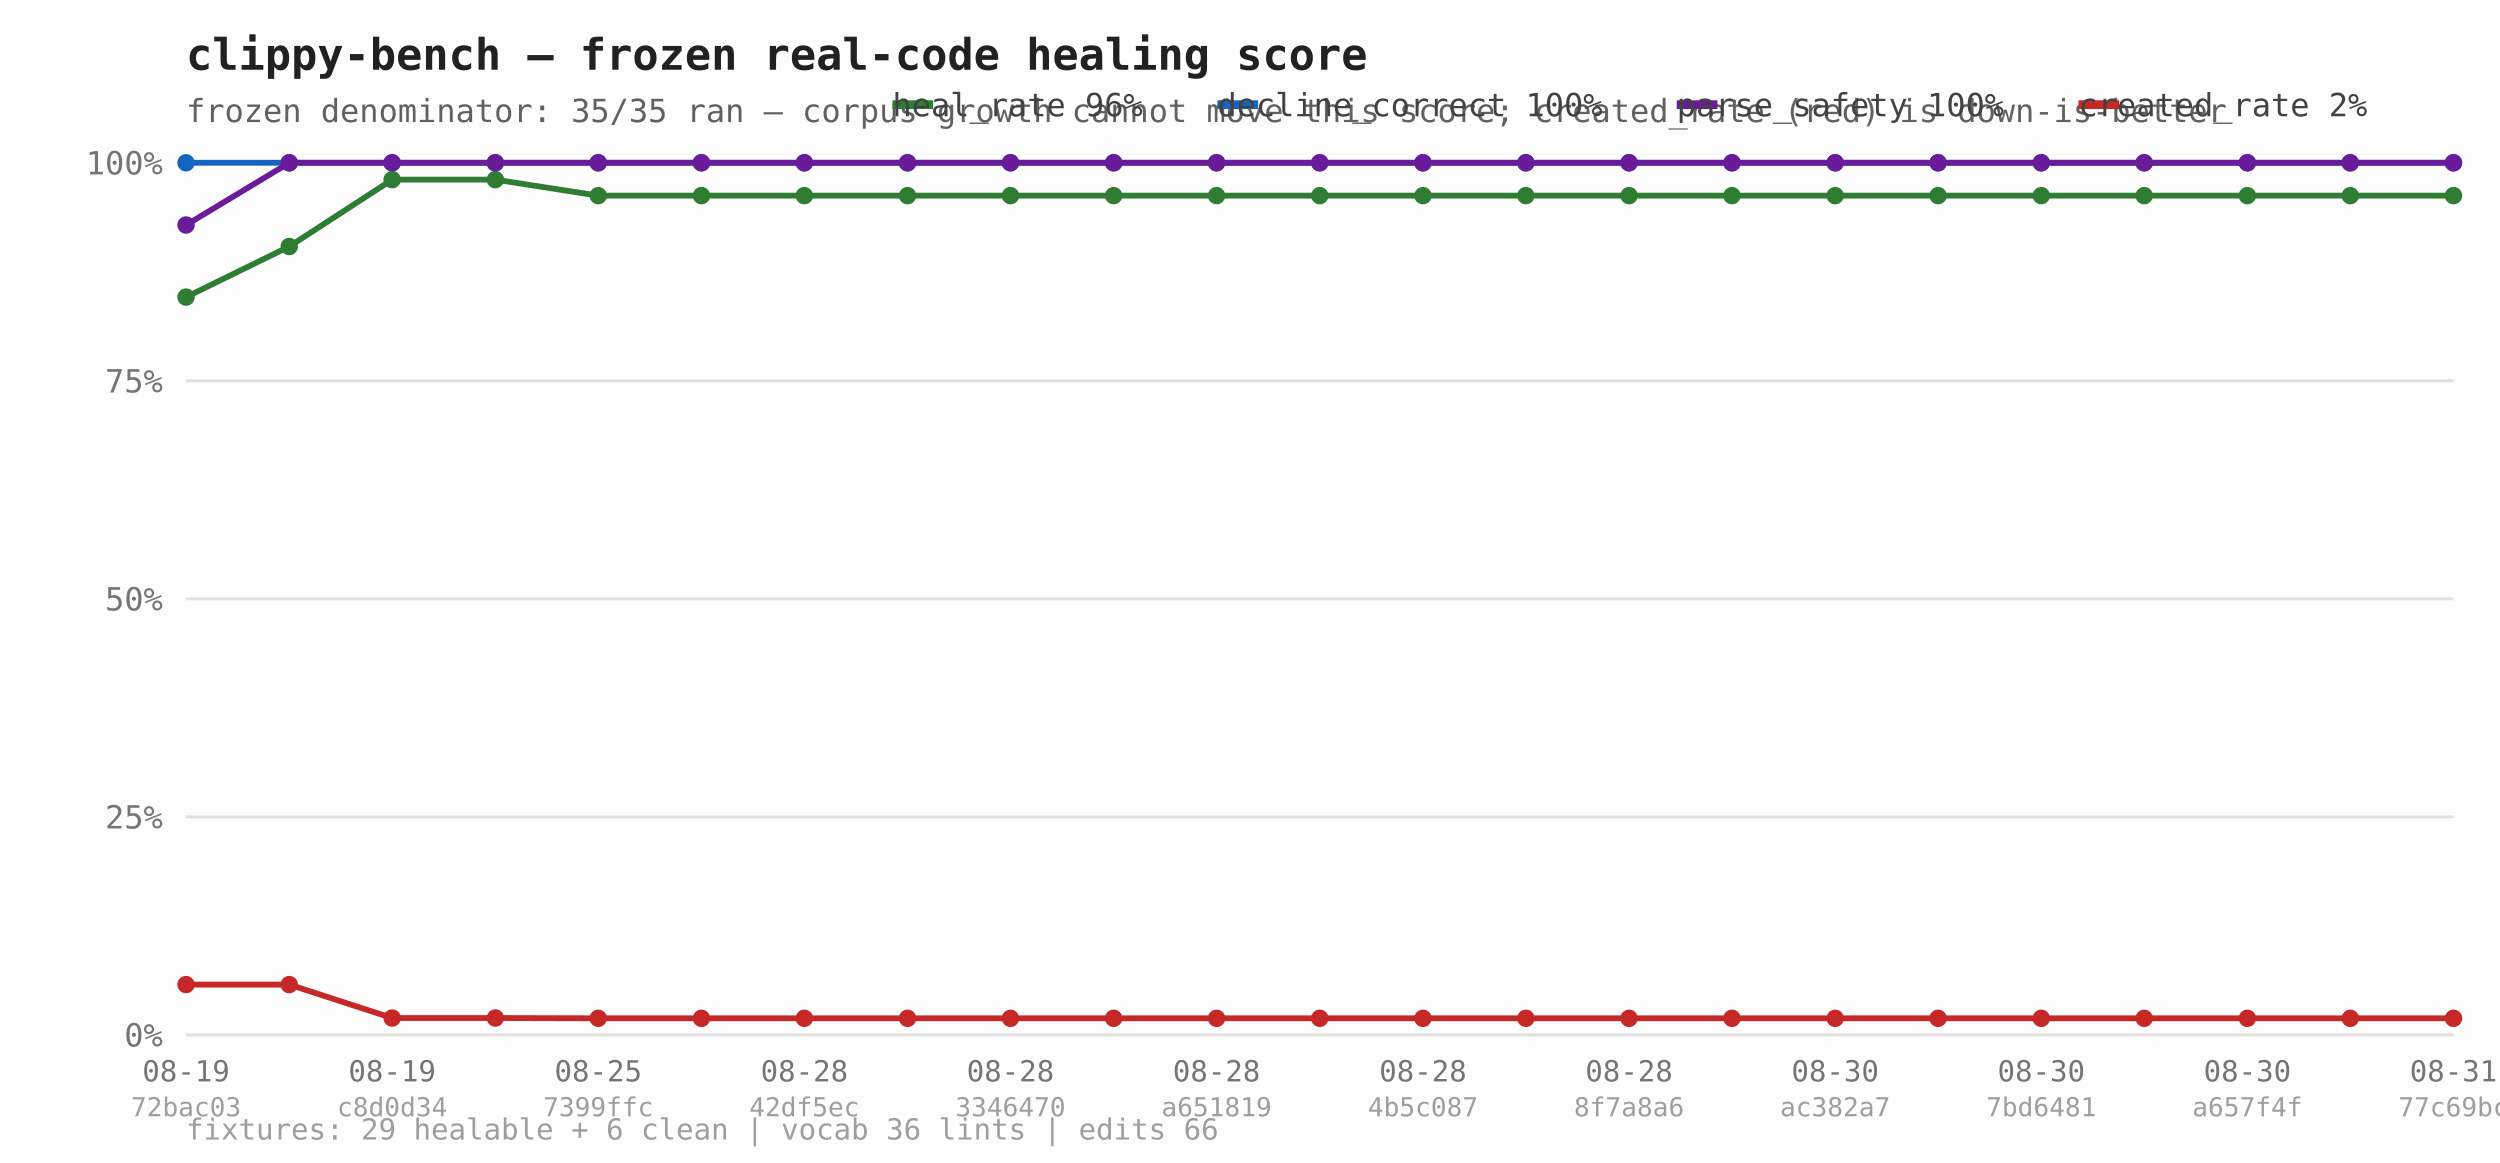
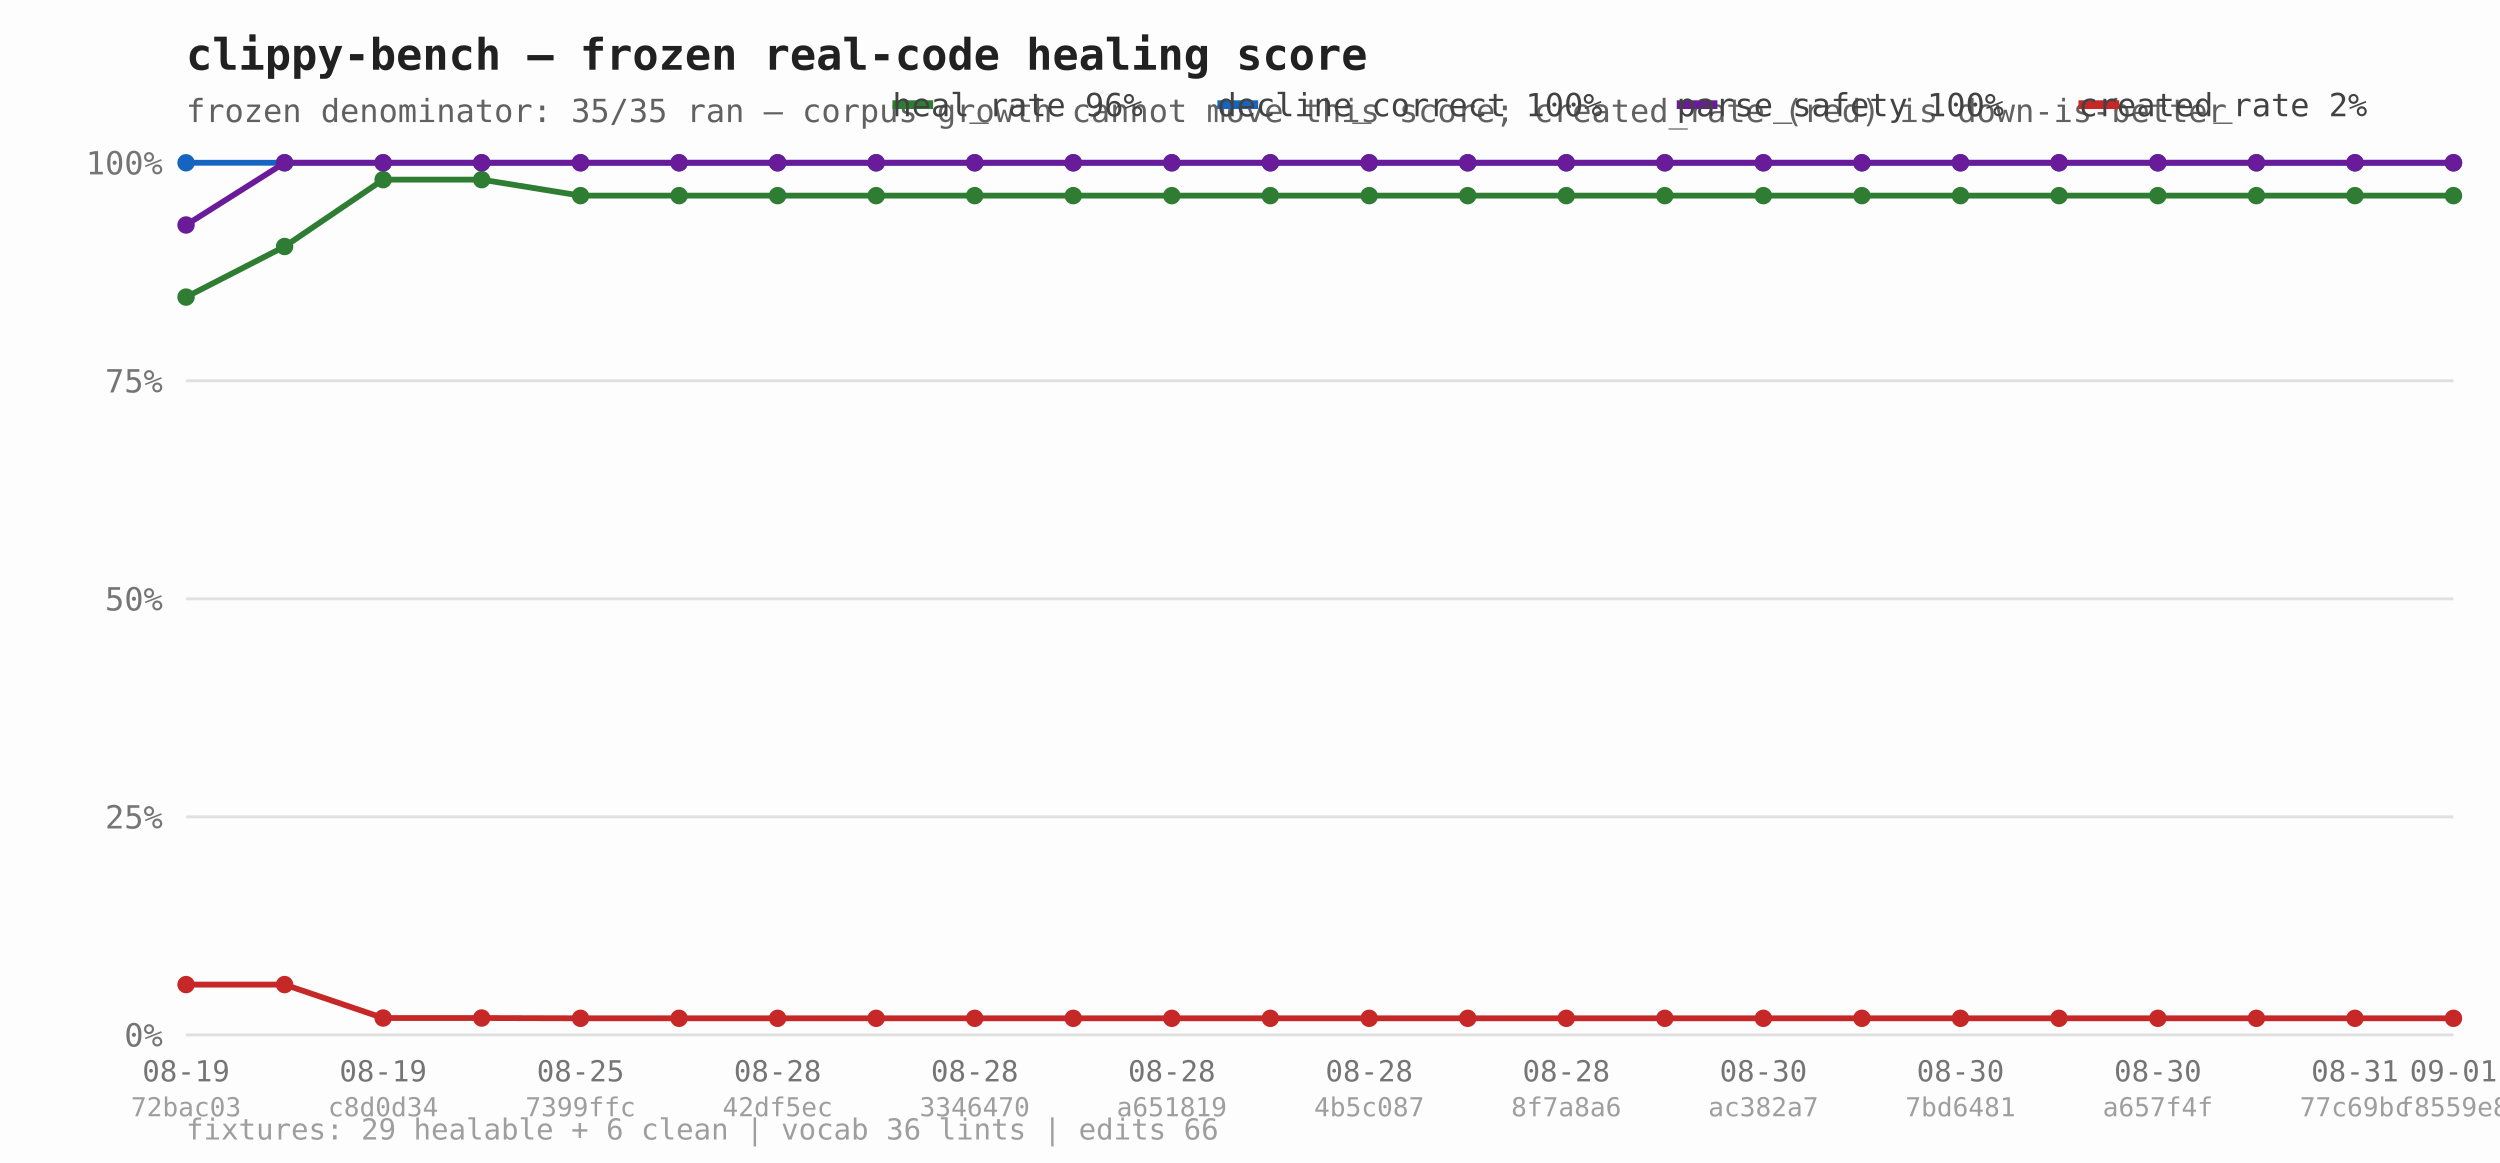
<svg xmlns="http://www.w3.org/2000/svg" width="860" height="400" viewBox="0 0 860 400" font-family="ui-monospace,Menlo,monospace">
  <rect width="100%" height="100%" fill="#fdfdfd" />
  <text x="64" y="24" font-size="15" font-weight="bold" fill="#212121">clippy-bench — frozen real-code healing score</text>
  <text x="64" y="42" font-size="11" fill="#616161">frozen denominator: 35/35 ran — corpus growth cannot move this score; created_rate (red) is down-is-better</text>
  <line x1="64" y1="356.0" x2="844" y2="356.0" stroke="#e0e0e0" stroke-width="1" />
  <text x="56" y="360.0" font-size="11" fill="#757575" text-anchor="end">0%</text>
  <line x1="64" y1="281.0" x2="844" y2="281.0" stroke="#e0e0e0" stroke-width="1" />
  <text x="56" y="285.0" font-size="11" fill="#757575" text-anchor="end">25%</text>
  <line x1="64" y1="206.0" x2="844" y2="206.0" stroke="#e0e0e0" stroke-width="1" />
  <text x="56" y="210.0" font-size="11" fill="#757575" text-anchor="end">50%</text>
  <line x1="64" y1="131.0" x2="844" y2="131.0" stroke="#e0e0e0" stroke-width="1" />
  <text x="56" y="135.0" font-size="11" fill="#757575" text-anchor="end">75%</text>
  <line x1="64" y1="56.0" x2="844" y2="56.0" stroke="#e0e0e0" stroke-width="1" />
  <text x="56" y="60.0" font-size="11" fill="#757575" text-anchor="end">100%</text>
  <line x1="715.0" y1="36" x2="729.0" y2="36" stroke="#c62828" stroke-width="3" />
  <text x="715.0" y="40" font-size="11" fill="#424242">created_rate 2%</text>
  <line x1="576.8" y1="36" x2="590.8" y2="36" stroke="#6a1b9a" stroke-width="3" />
  <text x="576.8" y="40" font-size="11" fill="#424242">parse_safety 100%</text>
  <line x1="418.8" y1="36" x2="432.8" y2="36" stroke="#1565c0" stroke-width="3" />
  <text x="418.8" y="40" font-size="11" fill="#424242">decline_correct 100%</text>
  <line x1="307.0" y1="36" x2="321.0" y2="36" stroke="#2e7d32" stroke-width="3" />
  <text x="307.0" y="40" font-size="11" fill="#424242">heal_rate 96%</text>
-   <path d="M 64.0 102.2 L 99.5 84.8 L 134.9 61.8 L 170.4 61.8 L 205.8 67.3 L 241.3 67.3 L 276.7 67.3 L 312.2 67.3 L 347.6 67.3 L 383.1 67.3 L 418.5 67.3 L 454.0 67.3 L 489.5 67.3 L 524.9 67.3 L 560.4 67.3 L 595.8 67.3 L 631.3 67.3 L 666.7 67.3 L 702.2 67.3 L 737.6 67.3 L 773.1 67.3 L 808.5 67.3 L 844.0 67.3" fill="none" stroke="#2e7d32" stroke-width="2" stroke-linejoin="round" stroke-linecap="round" />
+   <path d="M 64.0 102.2 L 97.9 84.8 L 131.8 61.8 L 165.7 61.8 L 199.7 67.3 L 233.6 67.3 L 267.5 67.3 L 301.4 67.3 L 335.3 67.3 L 369.2 67.3 L 403.1 67.3 L 437.0 67.3 L 471.0 67.3 L 504.9 67.3 L 538.8 67.3 L 572.7 67.3 L 606.6 67.3 L 640.5 67.3 L 674.4 67.3 L 708.3 67.3 L 742.3 67.3 L 776.2 67.3 L 810.1 67.3 L 844.0 67.3" fill="none" stroke="#2e7d32" stroke-width="2" stroke-linejoin="round" stroke-linecap="round" />
  <circle cx="64.0" cy="102.2" r="3" fill="#2e7d32" />
-   <circle cx="99.5" cy="84.8" r="3" fill="#2e7d32" />
-   <circle cx="134.9" cy="61.8" r="3" fill="#2e7d32" />
-   <circle cx="170.4" cy="61.8" r="3" fill="#2e7d32" />
-   <circle cx="205.8" cy="67.3" r="3" fill="#2e7d32" />
-   <circle cx="241.3" cy="67.3" r="3" fill="#2e7d32" />
-   <circle cx="276.7" cy="67.3" r="3" fill="#2e7d32" />
-   <circle cx="312.2" cy="67.3" r="3" fill="#2e7d32" />
-   <circle cx="347.6" cy="67.3" r="3" fill="#2e7d32" />
-   <circle cx="383.1" cy="67.3" r="3" fill="#2e7d32" />
-   <circle cx="418.5" cy="67.3" r="3" fill="#2e7d32" />
-   <circle cx="454.0" cy="67.3" r="3" fill="#2e7d32" />
-   <circle cx="489.5" cy="67.3" r="3" fill="#2e7d32" />
-   <circle cx="524.9" cy="67.3" r="3" fill="#2e7d32" />
-   <circle cx="560.4" cy="67.3" r="3" fill="#2e7d32" />
-   <circle cx="595.8" cy="67.3" r="3" fill="#2e7d32" />
-   <circle cx="631.3" cy="67.3" r="3" fill="#2e7d32" />
-   <circle cx="666.7" cy="67.3" r="3" fill="#2e7d32" />
-   <circle cx="702.2" cy="67.3" r="3" fill="#2e7d32" />
-   <circle cx="737.6" cy="67.3" r="3" fill="#2e7d32" />
-   <circle cx="773.1" cy="67.3" r="3" fill="#2e7d32" />
-   <circle cx="808.5" cy="67.3" r="3" fill="#2e7d32" />
+   <circle cx="97.9" cy="84.8" r="3" fill="#2e7d32" />
+   <circle cx="131.8" cy="61.8" r="3" fill="#2e7d32" />
+   <circle cx="165.7" cy="61.8" r="3" fill="#2e7d32" />
+   <circle cx="199.7" cy="67.3" r="3" fill="#2e7d32" />
+   <circle cx="233.6" cy="67.3" r="3" fill="#2e7d32" />
+   <circle cx="267.5" cy="67.3" r="3" fill="#2e7d32" />
+   <circle cx="301.4" cy="67.3" r="3" fill="#2e7d32" />
+   <circle cx="335.3" cy="67.3" r="3" fill="#2e7d32" />
+   <circle cx="369.2" cy="67.3" r="3" fill="#2e7d32" />
+   <circle cx="403.1" cy="67.3" r="3" fill="#2e7d32" />
+   <circle cx="437.0" cy="67.3" r="3" fill="#2e7d32" />
+   <circle cx="471.0" cy="67.3" r="3" fill="#2e7d32" />
+   <circle cx="504.9" cy="67.3" r="3" fill="#2e7d32" />
+   <circle cx="538.8" cy="67.3" r="3" fill="#2e7d32" />
+   <circle cx="572.7" cy="67.3" r="3" fill="#2e7d32" />
+   <circle cx="606.6" cy="67.3" r="3" fill="#2e7d32" />
+   <circle cx="640.5" cy="67.3" r="3" fill="#2e7d32" />
+   <circle cx="674.4" cy="67.3" r="3" fill="#2e7d32" />
+   <circle cx="708.3" cy="67.3" r="3" fill="#2e7d32" />
+   <circle cx="742.3" cy="67.3" r="3" fill="#2e7d32" />
+   <circle cx="776.2" cy="67.3" r="3" fill="#2e7d32" />
+   <circle cx="810.1" cy="67.3" r="3" fill="#2e7d32" />
  <circle cx="844.0" cy="67.3" r="3" fill="#2e7d32" />
-   <path d="M 64.0 56.0 L 99.5 56.0 L 134.9 56.0 L 170.4 56.0 L 205.8 56.0 L 241.3 56.0 L 276.7 56.0 L 312.2 56.0 L 347.6 56.0 L 383.1 56.0 L 418.5 56.0 L 454.0 56.0 L 489.5 56.0 L 524.9 56.0 L 560.4 56.0 L 595.8 56.0 L 631.3 56.0 L 666.7 56.0 L 702.2 56.0 L 737.6 56.0 L 773.1 56.0 L 808.5 56.0 L 844.0 56.0" fill="none" stroke="#1565c0" stroke-width="2" stroke-linejoin="round" stroke-linecap="round" />
+   <path d="M 64.0 56.0 L 97.9 56.0 L 131.8 56.0 L 165.7 56.0 L 199.7 56.0 L 233.6 56.0 L 267.5 56.0 L 301.4 56.0 L 335.3 56.0 L 369.2 56.0 L 403.1 56.0 L 437.0 56.0 L 471.0 56.0 L 504.9 56.0 L 538.8 56.0 L 572.7 56.0 L 606.6 56.0 L 640.5 56.0 L 674.4 56.0 L 708.3 56.0 L 742.3 56.0 L 776.2 56.0 L 810.1 56.0 L 844.0 56.0" fill="none" stroke="#1565c0" stroke-width="2" stroke-linejoin="round" stroke-linecap="round" />
  <circle cx="64.0" cy="56.0" r="3" fill="#1565c0" />
-   <circle cx="99.5" cy="56.0" r="3" fill="#1565c0" />
-   <circle cx="134.9" cy="56.0" r="3" fill="#1565c0" />
-   <circle cx="170.4" cy="56.0" r="3" fill="#1565c0" />
-   <circle cx="205.8" cy="56.0" r="3" fill="#1565c0" />
-   <circle cx="241.3" cy="56.0" r="3" fill="#1565c0" />
-   <circle cx="276.7" cy="56.0" r="3" fill="#1565c0" />
-   <circle cx="312.2" cy="56.0" r="3" fill="#1565c0" />
-   <circle cx="347.6" cy="56.0" r="3" fill="#1565c0" />
-   <circle cx="383.1" cy="56.0" r="3" fill="#1565c0" />
-   <circle cx="418.5" cy="56.0" r="3" fill="#1565c0" />
-   <circle cx="454.0" cy="56.0" r="3" fill="#1565c0" />
-   <circle cx="489.5" cy="56.0" r="3" fill="#1565c0" />
-   <circle cx="524.9" cy="56.0" r="3" fill="#1565c0" />
-   <circle cx="560.4" cy="56.0" r="3" fill="#1565c0" />
-   <circle cx="595.8" cy="56.0" r="3" fill="#1565c0" />
-   <circle cx="631.3" cy="56.0" r="3" fill="#1565c0" />
-   <circle cx="666.7" cy="56.0" r="3" fill="#1565c0" />
-   <circle cx="702.2" cy="56.0" r="3" fill="#1565c0" />
-   <circle cx="737.6" cy="56.0" r="3" fill="#1565c0" />
-   <circle cx="773.1" cy="56.0" r="3" fill="#1565c0" />
-   <circle cx="808.5" cy="56.0" r="3" fill="#1565c0" />
+   <circle cx="97.9" cy="56.0" r="3" fill="#1565c0" />
+   <circle cx="131.8" cy="56.0" r="3" fill="#1565c0" />
+   <circle cx="165.7" cy="56.0" r="3" fill="#1565c0" />
+   <circle cx="199.7" cy="56.0" r="3" fill="#1565c0" />
+   <circle cx="233.6" cy="56.0" r="3" fill="#1565c0" />
+   <circle cx="267.5" cy="56.0" r="3" fill="#1565c0" />
+   <circle cx="301.4" cy="56.0" r="3" fill="#1565c0" />
+   <circle cx="335.3" cy="56.0" r="3" fill="#1565c0" />
+   <circle cx="369.2" cy="56.0" r="3" fill="#1565c0" />
+   <circle cx="403.1" cy="56.0" r="3" fill="#1565c0" />
+   <circle cx="437.0" cy="56.0" r="3" fill="#1565c0" />
+   <circle cx="471.0" cy="56.0" r="3" fill="#1565c0" />
+   <circle cx="504.9" cy="56.0" r="3" fill="#1565c0" />
+   <circle cx="538.8" cy="56.0" r="3" fill="#1565c0" />
+   <circle cx="572.7" cy="56.0" r="3" fill="#1565c0" />
+   <circle cx="606.6" cy="56.0" r="3" fill="#1565c0" />
+   <circle cx="640.5" cy="56.0" r="3" fill="#1565c0" />
+   <circle cx="674.4" cy="56.0" r="3" fill="#1565c0" />
+   <circle cx="708.3" cy="56.0" r="3" fill="#1565c0" />
+   <circle cx="742.3" cy="56.0" r="3" fill="#1565c0" />
+   <circle cx="776.2" cy="56.0" r="3" fill="#1565c0" />
+   <circle cx="810.1" cy="56.0" r="3" fill="#1565c0" />
  <circle cx="844.0" cy="56.0" r="3" fill="#1565c0" />
-   <path d="M 64.0 77.4 L 99.5 56.0 L 134.9 56.0 L 170.4 56.0 L 205.8 56.0 L 241.3 56.0 L 276.7 56.0 L 312.2 56.0 L 347.6 56.0 L 383.1 56.0 L 418.5 56.0 L 454.0 56.0 L 489.5 56.0 L 524.9 56.0 L 560.4 56.0 L 595.8 56.0 L 631.3 56.0 L 666.7 56.0 L 702.2 56.0 L 737.6 56.0 L 773.1 56.0 L 808.5 56.0 L 844.0 56.0" fill="none" stroke="#6a1b9a" stroke-width="2" stroke-linejoin="round" stroke-linecap="round" />
+   <path d="M 64.0 77.4 L 97.9 56.0 L 131.8 56.0 L 165.7 56.0 L 199.7 56.0 L 233.6 56.0 L 267.5 56.0 L 301.4 56.0 L 335.3 56.0 L 369.2 56.0 L 403.1 56.0 L 437.0 56.0 L 471.0 56.0 L 504.9 56.0 L 538.8 56.0 L 572.7 56.0 L 606.6 56.0 L 640.5 56.0 L 674.4 56.0 L 708.3 56.0 L 742.3 56.0 L 776.2 56.0 L 810.1 56.0 L 844.0 56.0" fill="none" stroke="#6a1b9a" stroke-width="2" stroke-linejoin="round" stroke-linecap="round" />
  <circle cx="64.0" cy="77.4" r="3" fill="#6a1b9a" />
-   <circle cx="99.5" cy="56.0" r="3" fill="#6a1b9a" />
-   <circle cx="134.9" cy="56.0" r="3" fill="#6a1b9a" />
-   <circle cx="170.4" cy="56.0" r="3" fill="#6a1b9a" />
-   <circle cx="205.8" cy="56.0" r="3" fill="#6a1b9a" />
-   <circle cx="241.3" cy="56.0" r="3" fill="#6a1b9a" />
-   <circle cx="276.7" cy="56.0" r="3" fill="#6a1b9a" />
-   <circle cx="312.2" cy="56.0" r="3" fill="#6a1b9a" />
-   <circle cx="347.6" cy="56.0" r="3" fill="#6a1b9a" />
-   <circle cx="383.1" cy="56.0" r="3" fill="#6a1b9a" />
-   <circle cx="418.5" cy="56.0" r="3" fill="#6a1b9a" />
-   <circle cx="454.0" cy="56.0" r="3" fill="#6a1b9a" />
-   <circle cx="489.5" cy="56.0" r="3" fill="#6a1b9a" />
-   <circle cx="524.9" cy="56.0" r="3" fill="#6a1b9a" />
-   <circle cx="560.4" cy="56.0" r="3" fill="#6a1b9a" />
-   <circle cx="595.8" cy="56.0" r="3" fill="#6a1b9a" />
-   <circle cx="631.3" cy="56.0" r="3" fill="#6a1b9a" />
-   <circle cx="666.7" cy="56.0" r="3" fill="#6a1b9a" />
-   <circle cx="702.2" cy="56.0" r="3" fill="#6a1b9a" />
-   <circle cx="737.6" cy="56.0" r="3" fill="#6a1b9a" />
-   <circle cx="773.1" cy="56.0" r="3" fill="#6a1b9a" />
-   <circle cx="808.5" cy="56.0" r="3" fill="#6a1b9a" />
+   <circle cx="97.9" cy="56.0" r="3" fill="#6a1b9a" />
+   <circle cx="131.8" cy="56.0" r="3" fill="#6a1b9a" />
+   <circle cx="165.7" cy="56.0" r="3" fill="#6a1b9a" />
+   <circle cx="199.7" cy="56.0" r="3" fill="#6a1b9a" />
+   <circle cx="233.6" cy="56.0" r="3" fill="#6a1b9a" />
+   <circle cx="267.5" cy="56.0" r="3" fill="#6a1b9a" />
+   <circle cx="301.4" cy="56.0" r="3" fill="#6a1b9a" />
+   <circle cx="335.3" cy="56.0" r="3" fill="#6a1b9a" />
+   <circle cx="369.2" cy="56.0" r="3" fill="#6a1b9a" />
+   <circle cx="403.1" cy="56.0" r="3" fill="#6a1b9a" />
+   <circle cx="437.0" cy="56.0" r="3" fill="#6a1b9a" />
+   <circle cx="471.0" cy="56.0" r="3" fill="#6a1b9a" />
+   <circle cx="504.9" cy="56.0" r="3" fill="#6a1b9a" />
+   <circle cx="538.8" cy="56.0" r="3" fill="#6a1b9a" />
+   <circle cx="572.7" cy="56.0" r="3" fill="#6a1b9a" />
+   <circle cx="606.6" cy="56.0" r="3" fill="#6a1b9a" />
+   <circle cx="640.5" cy="56.0" r="3" fill="#6a1b9a" />
+   <circle cx="674.4" cy="56.0" r="3" fill="#6a1b9a" />
+   <circle cx="708.3" cy="56.0" r="3" fill="#6a1b9a" />
+   <circle cx="742.3" cy="56.0" r="3" fill="#6a1b9a" />
+   <circle cx="776.2" cy="56.0" r="3" fill="#6a1b9a" />
+   <circle cx="810.1" cy="56.0" r="3" fill="#6a1b9a" />
  <circle cx="844.0" cy="56.0" r="3" fill="#6a1b9a" />
-   <path d="M 64.0 338.7 L 99.5 338.7 L 134.9 350.2 L 170.4 350.2 L 205.8 350.3 L 241.3 350.3 L 276.7 350.3 L 312.2 350.3 L 347.6 350.3 L 383.1 350.3 L 418.5 350.3 L 454.0 350.3 L 489.5 350.3 L 524.9 350.3 L 560.4 350.3 L 595.8 350.3 L 631.3 350.3 L 666.7 350.3 L 702.2 350.3 L 737.6 350.3 L 773.1 350.3 L 808.5 350.3 L 844.0 350.3" fill="none" stroke="#c62828" stroke-width="2" stroke-linejoin="round" stroke-linecap="round" />
+   <path d="M 64.0 338.7 L 97.9 338.7 L 131.8 350.2 L 165.7 350.2 L 199.7 350.3 L 233.6 350.3 L 267.5 350.3 L 301.4 350.3 L 335.3 350.3 L 369.2 350.3 L 403.1 350.3 L 437.0 350.3 L 471.0 350.3 L 504.9 350.3 L 538.8 350.3 L 572.7 350.3 L 606.6 350.3 L 640.5 350.3 L 674.4 350.3 L 708.3 350.3 L 742.3 350.3 L 776.2 350.3 L 810.1 350.3 L 844.0 350.3" fill="none" stroke="#c62828" stroke-width="2" stroke-linejoin="round" stroke-linecap="round" />
  <circle cx="64.0" cy="338.7" r="3" fill="#c62828" />
-   <circle cx="99.5" cy="338.7" r="3" fill="#c62828" />
-   <circle cx="134.9" cy="350.2" r="3" fill="#c62828" />
-   <circle cx="170.4" cy="350.2" r="3" fill="#c62828" />
-   <circle cx="205.8" cy="350.3" r="3" fill="#c62828" />
-   <circle cx="241.3" cy="350.3" r="3" fill="#c62828" />
-   <circle cx="276.7" cy="350.3" r="3" fill="#c62828" />
-   <circle cx="312.2" cy="350.3" r="3" fill="#c62828" />
-   <circle cx="347.6" cy="350.3" r="3" fill="#c62828" />
-   <circle cx="383.1" cy="350.3" r="3" fill="#c62828" />
-   <circle cx="418.5" cy="350.3" r="3" fill="#c62828" />
-   <circle cx="454.0" cy="350.3" r="3" fill="#c62828" />
-   <circle cx="489.5" cy="350.3" r="3" fill="#c62828" />
-   <circle cx="524.9" cy="350.3" r="3" fill="#c62828" />
-   <circle cx="560.4" cy="350.3" r="3" fill="#c62828" />
-   <circle cx="595.8" cy="350.3" r="3" fill="#c62828" />
-   <circle cx="631.3" cy="350.3" r="3" fill="#c62828" />
-   <circle cx="666.7" cy="350.3" r="3" fill="#c62828" />
-   <circle cx="702.2" cy="350.3" r="3" fill="#c62828" />
-   <circle cx="737.6" cy="350.3" r="3" fill="#c62828" />
-   <circle cx="773.1" cy="350.3" r="3" fill="#c62828" />
-   <circle cx="808.5" cy="350.3" r="3" fill="#c62828" />
+   <circle cx="97.9" cy="338.7" r="3" fill="#c62828" />
+   <circle cx="131.8" cy="350.2" r="3" fill="#c62828" />
+   <circle cx="165.7" cy="350.2" r="3" fill="#c62828" />
+   <circle cx="199.7" cy="350.3" r="3" fill="#c62828" />
+   <circle cx="233.6" cy="350.3" r="3" fill="#c62828" />
+   <circle cx="267.5" cy="350.3" r="3" fill="#c62828" />
+   <circle cx="301.4" cy="350.3" r="3" fill="#c62828" />
+   <circle cx="335.3" cy="350.3" r="3" fill="#c62828" />
+   <circle cx="369.2" cy="350.3" r="3" fill="#c62828" />
+   <circle cx="403.1" cy="350.3" r="3" fill="#c62828" />
+   <circle cx="437.0" cy="350.3" r="3" fill="#c62828" />
+   <circle cx="471.0" cy="350.3" r="3" fill="#c62828" />
+   <circle cx="504.9" cy="350.3" r="3" fill="#c62828" />
+   <circle cx="538.8" cy="350.3" r="3" fill="#c62828" />
+   <circle cx="572.7" cy="350.3" r="3" fill="#c62828" />
+   <circle cx="606.6" cy="350.3" r="3" fill="#c62828" />
+   <circle cx="640.5" cy="350.3" r="3" fill="#c62828" />
+   <circle cx="674.4" cy="350.3" r="3" fill="#c62828" />
+   <circle cx="708.3" cy="350.3" r="3" fill="#c62828" />
+   <circle cx="742.3" cy="350.3" r="3" fill="#c62828" />
+   <circle cx="776.2" cy="350.3" r="3" fill="#c62828" />
+   <circle cx="810.1" cy="350.3" r="3" fill="#c62828" />
  <circle cx="844.0" cy="350.3" r="3" fill="#c62828" />
  <text x="64.0" y="372.0" font-size="10" fill="#757575" text-anchor="middle">08-19</text>
  <text x="64.0" y="384.0" font-size="9" fill="#9e9e9e" text-anchor="middle">72bac03</text>
-   <text x="134.9" y="372.0" font-size="10" fill="#757575" text-anchor="middle">08-19</text>
-   <text x="134.9" y="384.0" font-size="9" fill="#9e9e9e" text-anchor="middle">c8d0d34</text>
-   <text x="205.8" y="372.0" font-size="10" fill="#757575" text-anchor="middle">08-25</text>
-   <text x="205.8" y="384.0" font-size="9" fill="#9e9e9e" text-anchor="middle">7399ffc</text>
-   <text x="276.7" y="372.0" font-size="10" fill="#757575" text-anchor="middle">08-28</text>
-   <text x="276.7" y="384.0" font-size="9" fill="#9e9e9e" text-anchor="middle">42df5ec</text>
-   <text x="347.6" y="372.0" font-size="10" fill="#757575" text-anchor="middle">08-28</text>
-   <text x="347.6" y="384.0" font-size="9" fill="#9e9e9e" text-anchor="middle">3346470</text>
-   <text x="418.5" y="372.0" font-size="10" fill="#757575" text-anchor="middle">08-28</text>
-   <text x="418.5" y="384.0" font-size="9" fill="#9e9e9e" text-anchor="middle">a651819</text>
-   <text x="489.5" y="372.0" font-size="10" fill="#757575" text-anchor="middle">08-28</text>
-   <text x="489.5" y="384.0" font-size="9" fill="#9e9e9e" text-anchor="middle">4b5c087</text>
-   <text x="560.4" y="372.0" font-size="10" fill="#757575" text-anchor="middle">08-28</text>
-   <text x="560.4" y="384.0" font-size="9" fill="#9e9e9e" text-anchor="middle">8f7a8a6</text>
-   <text x="631.3" y="372.0" font-size="10" fill="#757575" text-anchor="middle">08-30</text>
-   <text x="631.3" y="384.0" font-size="9" fill="#9e9e9e" text-anchor="middle">ac382a7</text>
-   <text x="702.2" y="372.0" font-size="10" fill="#757575" text-anchor="middle">08-30</text>
-   <text x="702.2" y="384.0" font-size="9" fill="#9e9e9e" text-anchor="middle">7bd6481</text>
-   <text x="773.1" y="372.0" font-size="10" fill="#757575" text-anchor="middle">08-30</text>
-   <text x="773.1" y="384.0" font-size="9" fill="#9e9e9e" text-anchor="middle">a657f4f</text>
-   <text x="844.0" y="372.0" font-size="10" fill="#757575" text-anchor="middle">08-31</text>
-   <text x="844.0" y="384.0" font-size="9" fill="#9e9e9e" text-anchor="middle">77c69bc</text>
+   <text x="131.8" y="372.0" font-size="10" fill="#757575" text-anchor="middle">08-19</text>
+   <text x="131.8" y="384.0" font-size="9" fill="#9e9e9e" text-anchor="middle">c8d0d34</text>
+   <text x="199.7" y="372.0" font-size="10" fill="#757575" text-anchor="middle">08-25</text>
+   <text x="199.7" y="384.0" font-size="9" fill="#9e9e9e" text-anchor="middle">7399ffc</text>
+   <text x="267.5" y="372.0" font-size="10" fill="#757575" text-anchor="middle">08-28</text>
+   <text x="267.5" y="384.0" font-size="9" fill="#9e9e9e" text-anchor="middle">42df5ec</text>
+   <text x="335.3" y="372.0" font-size="10" fill="#757575" text-anchor="middle">08-28</text>
+   <text x="335.3" y="384.0" font-size="9" fill="#9e9e9e" text-anchor="middle">3346470</text>
+   <text x="403.1" y="372.0" font-size="10" fill="#757575" text-anchor="middle">08-28</text>
+   <text x="403.1" y="384.0" font-size="9" fill="#9e9e9e" text-anchor="middle">a651819</text>
+   <text x="471.0" y="372.0" font-size="10" fill="#757575" text-anchor="middle">08-28</text>
+   <text x="471.0" y="384.0" font-size="9" fill="#9e9e9e" text-anchor="middle">4b5c087</text>
+   <text x="538.8" y="372.0" font-size="10" fill="#757575" text-anchor="middle">08-28</text>
+   <text x="538.8" y="384.0" font-size="9" fill="#9e9e9e" text-anchor="middle">8f7a8a6</text>
+   <text x="606.6" y="372.0" font-size="10" fill="#757575" text-anchor="middle">08-30</text>
+   <text x="606.6" y="384.0" font-size="9" fill="#9e9e9e" text-anchor="middle">ac382a7</text>
+   <text x="674.4" y="372.0" font-size="10" fill="#757575" text-anchor="middle">08-30</text>
+   <text x="674.4" y="384.0" font-size="9" fill="#9e9e9e" text-anchor="middle">7bd6481</text>
+   <text x="742.3" y="372.0" font-size="10" fill="#757575" text-anchor="middle">08-30</text>
+   <text x="742.3" y="384.0" font-size="9" fill="#9e9e9e" text-anchor="middle">a657f4f</text>
+   <text x="810.1" y="372.0" font-size="10" fill="#757575" text-anchor="middle">08-31</text>
+   <text x="810.1" y="384.0" font-size="9" fill="#9e9e9e" text-anchor="middle">77c69bc</text>
+   <text x="844.0" y="372.0" font-size="10" fill="#757575" text-anchor="middle">09-01</text>
+   <text x="844.0" y="384.0" font-size="9" fill="#9e9e9e" text-anchor="middle">f8559e8</text>
  <text x="64" y="392.0" font-size="10" fill="#9e9e9e">fixtures: 29 healable + 6 clean | vocab 36 lints | edits 66</text>
</svg>
